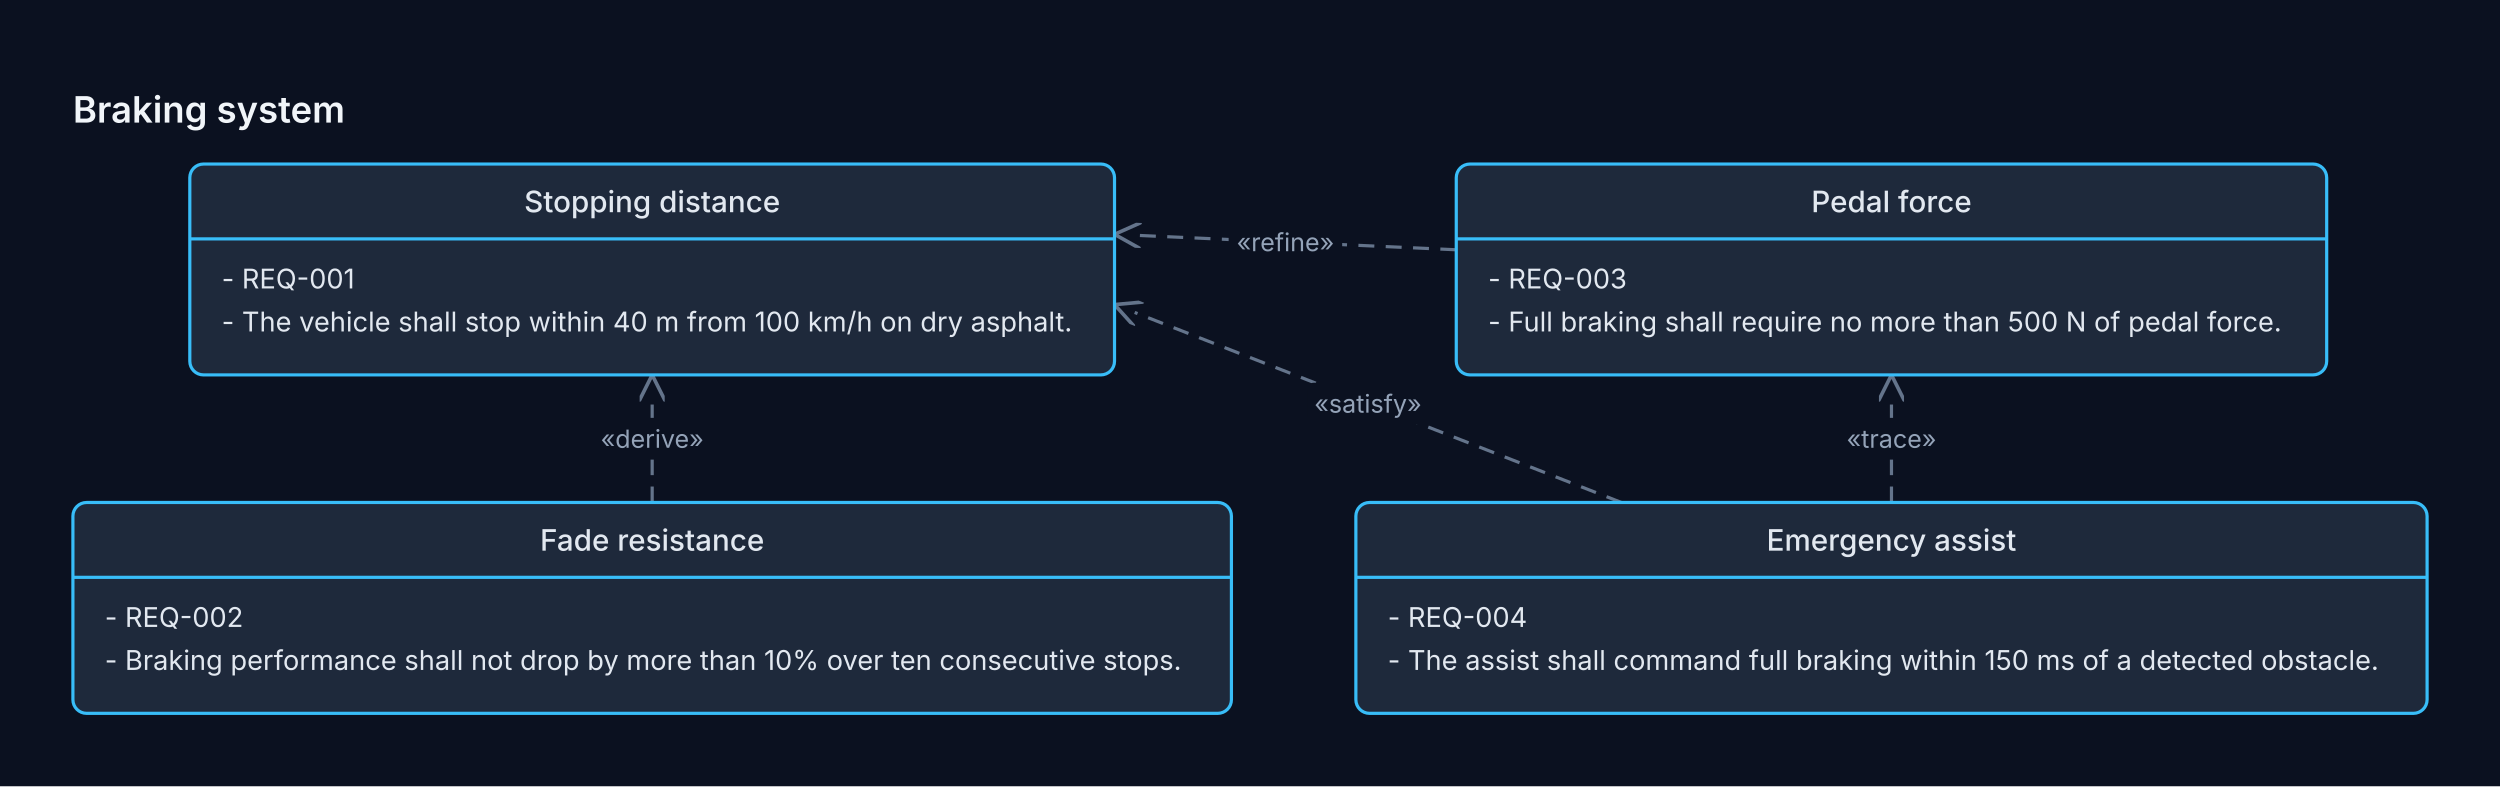
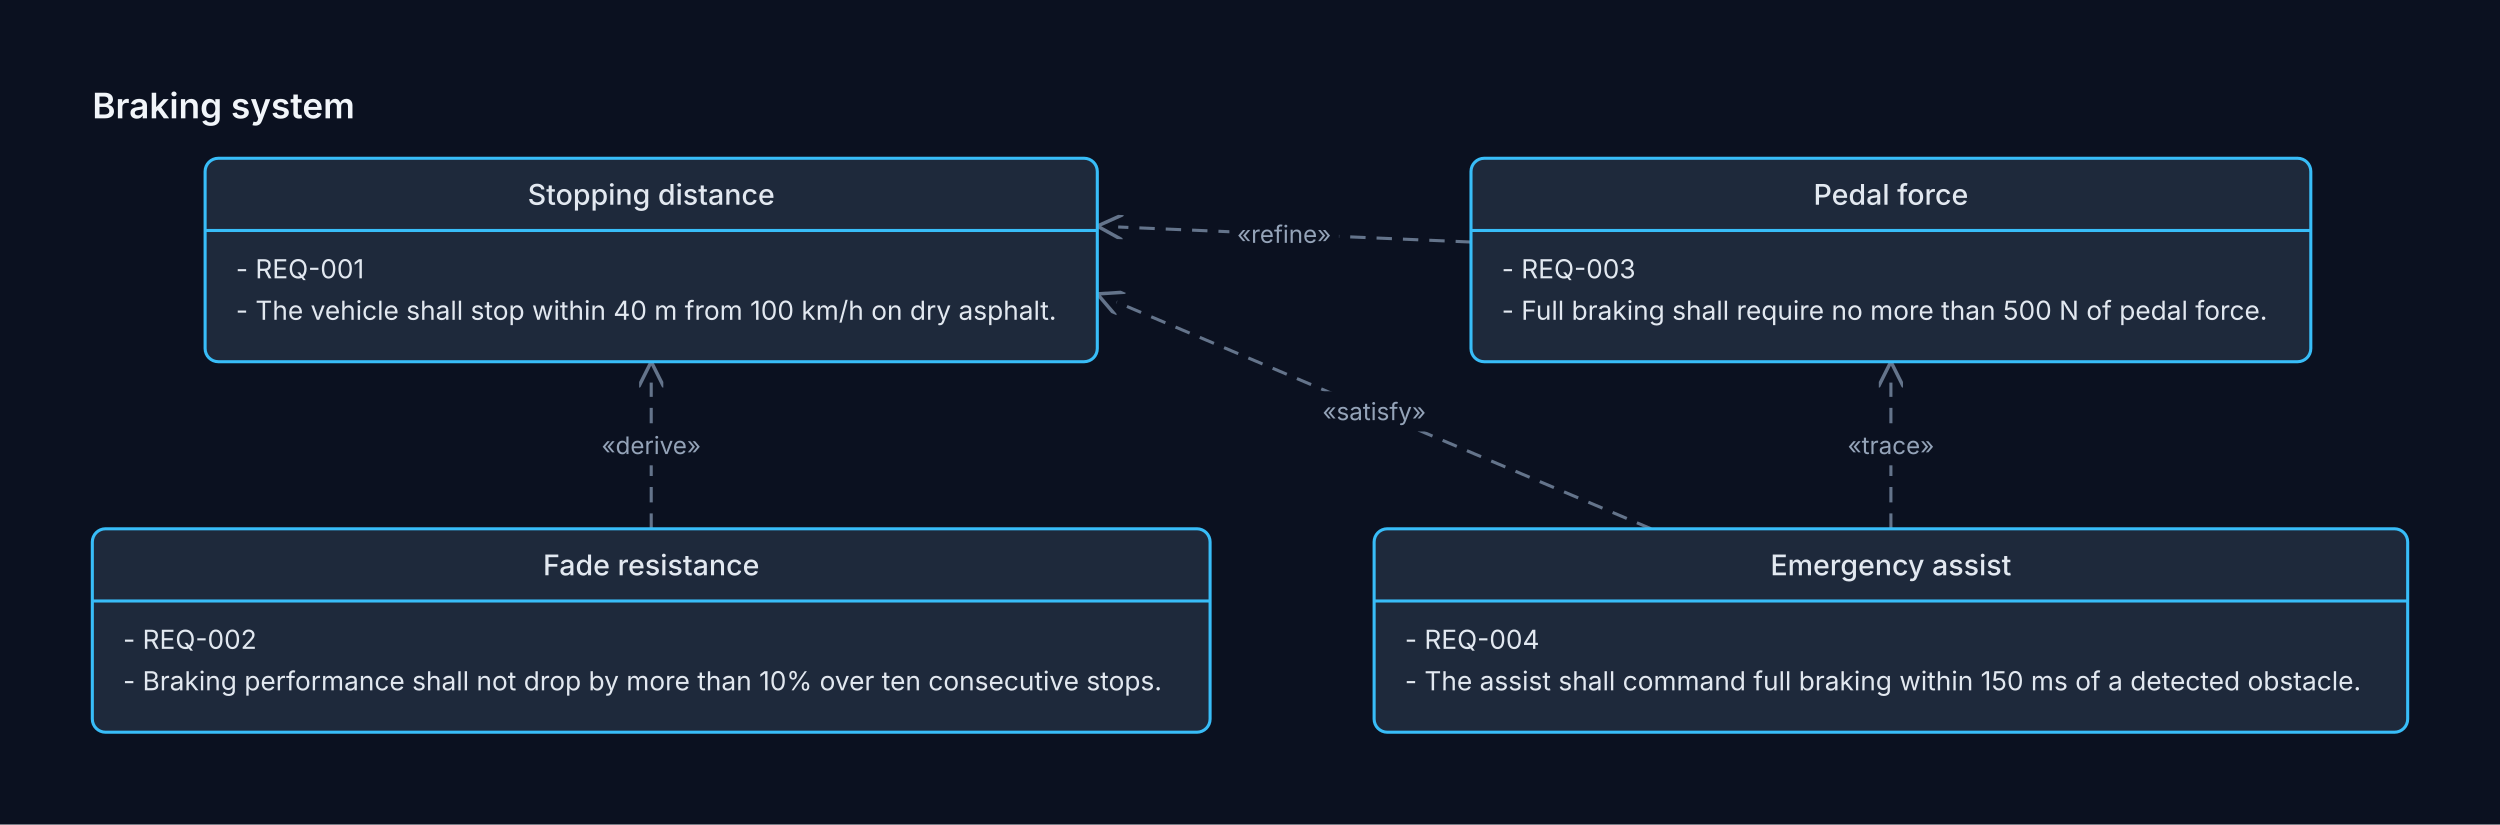
- <svg xmlns="http://www.w3.org/2000/svg" width="1097.29" height="345.1" viewBox="0 0 1097.29 345.1" role="img" aria-label="Braking system">
+ <svg xmlns="http://www.w3.org/2000/svg" width="1137.29" height="375.1" viewBox="0 0 1137.29 375.1" role="img" aria-label="Braking system">
  <defs>
    <marker id="h-open-_64748b" markerUnits="userSpaceOnUse" markerWidth="13" markerHeight="11" viewBox="-12 0 13 11" refX="0" refY="5.5" orient="auto-start-reverse">
      <path d="M-11,0 L0,5.5 L-11,11" fill="none" stroke="#64748b" stroke-width="1.6" stroke-linecap="round" stroke-linejoin="round" />
    </marker>
  </defs>
-   <rect x="0" y="0" width="1097.29" height="345.1" fill="#0b1120" />
-   <g transform="translate(83.31,72)">
-     <polyline points="202.94,148.55 202.94,92.55" fill="none" stroke="none" marker-end="url(#h-open-_64748b)" />
-     <polyline points="202.94,148.55 202.94,102.05" fill="none" stroke="#64748b" stroke-width="1.4" stroke-linejoin="round" stroke-linecap="butt" stroke-dasharray="7 5" />
-     <polyline points="555.87,37.63 405.87,30.85" fill="none" stroke="none" marker-end="url(#h-open-_64748b)" />
-     <polyline points="555.87,37.63 415.36,31.28" fill="none" stroke="#64748b" stroke-width="1.4" stroke-linejoin="round" stroke-linecap="butt" stroke-dasharray="7 5" />
-     <polyline points="628.35,148.55 405.87,61.7" fill="none" stroke="none" marker-end="url(#h-open-_64748b)" />
-     <polyline points="628.35,148.55 414.72,65.15" fill="none" stroke="#64748b" stroke-width="1.4" stroke-linejoin="round" stroke-linecap="butt" stroke-dasharray="7 5" />
-     <polyline points="746.89,148.55 746.89,92.55" fill="none" stroke="none" marker-end="url(#h-open-_64748b)" />
-     <polyline points="746.89,148.55 746.89,102.05" fill="none" stroke="#64748b" stroke-width="1.4" stroke-linejoin="round" stroke-linecap="butt" stroke-dasharray="7 5" />
-     <rect x="176.8" y="111.4" width="52.27" height="18.3" rx="3" fill="#0b1120" />
-     <text x="202.94" y="120.55" text-anchor="middle" dominant-baseline="central" font-family="Inter, ui-sans-serif, system-ui, sans-serif" font-size="11" font-weight="400" fill="#94a3b8">
+   <rect x="0" y="0" width="1137.29" height="375.1" fill="#0b1120" />
+   <g transform="translate(93.31,72)">
+     <polyline points="202.94,168.55 202.94,92.55" fill="none" stroke="none" marker-end="url(#h-open-_64748b)" />
+     <polyline points="202.94,168.55 202.94,102.05" fill="none" stroke="#64748b" stroke-width="1.4" stroke-linejoin="round" stroke-linecap="butt" stroke-dasharray="7 5" />
+     <polyline points="575.87,38.11 405.87,30.85" fill="none" stroke="none" marker-end="url(#h-open-_64748b)" />
+     <polyline points="575.87,38.11 415.36,31.26" fill="none" stroke="#64748b" stroke-width="1.4" stroke-linejoin="round" stroke-linecap="butt" stroke-dasharray="7 5" />
+     <polyline points="657.79,168.55 405.87,61.7" fill="none" stroke="none" marker-end="url(#h-open-_64748b)" />
+     <polyline points="657.79,168.55 414.62,65.41" fill="none" stroke="#64748b" stroke-width="1.4" stroke-linejoin="round" stroke-linecap="butt" stroke-dasharray="7 5" />
+     <polyline points="766.89,168.55 766.89,92.55" fill="none" stroke="none" marker-end="url(#h-open-_64748b)" />
+     <polyline points="766.89,168.55 766.89,102.05" fill="none" stroke="#64748b" stroke-width="1.4" stroke-linejoin="round" stroke-linecap="butt" stroke-dasharray="7 5" />
+     <rect x="176.8" y="121.4" width="52.27" height="18.3" rx="3" fill="#0b1120" />
+     <text x="202.94" y="130.55" text-anchor="middle" dominant-baseline="central" font-family="Inter, ui-sans-serif, system-ui, sans-serif" font-size="11" font-weight="400" fill="#94a3b8">
      <tspan x="202.94" dy="0">«derive»</tspan>
    </text>
-     <rect x="455.96" y="25.09" width="49.83" height="18.3" rx="3" fill="#0b1120" />
-     <text x="480.87" y="34.24" text-anchor="middle" dominant-baseline="central" font-family="Inter, ui-sans-serif, system-ui, sans-serif" font-size="11" font-weight="400" fill="#94a3b8">
-       <tspan x="480.87" dy="0">«refine»</tspan>
+     <rect x="465.96" y="25.33" width="49.83" height="18.3" rx="3" fill="#0b1120" />
+     <text x="490.87" y="34.48" text-anchor="middle" dominant-baseline="central" font-family="Inter, ui-sans-serif, system-ui, sans-serif" font-size="11" font-weight="400" fill="#94a3b8">
+       <tspan x="490.87" dy="0">«refine»</tspan>
    </text>
-     <rect x="490.36" y="95.98" width="53.49" height="18.3" rx="3" fill="#0b1120" />
-     <text x="517.11" y="105.13" text-anchor="middle" dominant-baseline="central" font-family="Inter, ui-sans-serif, system-ui, sans-serif" font-size="11" font-weight="400" fill="#94a3b8">
-       <tspan x="517.11" dy="0">«satisfy»</tspan>
+     <rect x="505.08" y="105.98" width="53.49" height="18.3" rx="3" fill="#0b1120" />
+     <text x="531.83" y="115.13" text-anchor="middle" dominant-baseline="central" font-family="Inter, ui-sans-serif, system-ui, sans-serif" font-size="11" font-weight="400" fill="#94a3b8">
+       <tspan x="531.83" dy="0">«satisfy»</tspan>
    </text>
-     <rect x="723.51" y="111.4" width="46.77" height="18.3" rx="3" fill="#0b1120" />
-     <text x="746.89" y="120.55" text-anchor="middle" dominant-baseline="central" font-family="Inter, ui-sans-serif, system-ui, sans-serif" font-size="11" font-weight="400" fill="#94a3b8">
-       <tspan x="746.89" dy="0">«trace»</tspan>
+     <rect x="743.51" y="121.4" width="46.77" height="18.3" rx="3" fill="#0b1120" />
+     <text x="766.89" y="130.55" text-anchor="middle" dominant-baseline="central" font-family="Inter, ui-sans-serif, system-ui, sans-serif" font-size="11" font-weight="400" fill="#94a3b8">
+       <tspan x="766.89" dy="0">«trace»</tspan>
    </text>
    <rect x="0" y="0" width="405.87" height="92.55" rx="6" fill="#1e293b" stroke="#38bdf8" stroke-width="1.4" />
-     <rect x="-51.31" y="148.55" width="508.49" height="92.55" rx="6" fill="#1e293b" stroke="#38bdf8" stroke-width="1.4" />
-     <rect x="555.87" y="0" width="382.04" height="92.55" rx="6" fill="#1e293b" stroke="#38bdf8" stroke-width="1.4" />
-     <rect x="511.8" y="148.55" width="470.18" height="92.55" rx="6" fill="#1e293b" stroke="#38bdf8" stroke-width="1.4" />
+     <rect x="-51.31" y="168.55" width="508.49" height="92.55" rx="6" fill="#1e293b" stroke="#38bdf8" stroke-width="1.4" />
+     <rect x="575.87" y="0" width="382.04" height="92.55" rx="6" fill="#1e293b" stroke="#38bdf8" stroke-width="1.4" />
+     <rect x="531.8" y="168.55" width="470.18" height="92.55" rx="6" fill="#1e293b" stroke="#38bdf8" stroke-width="1.4" />
    <rect x="0" y="32.15" width="405.87" height="1.4" rx="0" fill="#38bdf8" stroke="none" stroke-width="0" />
-     <rect x="-51.31" y="180.7" width="508.49" height="1.4" rx="0" fill="#38bdf8" stroke="none" stroke-width="0" />
-     <rect x="555.87" y="32.15" width="382.04" height="1.4" rx="0" fill="#38bdf8" stroke="none" stroke-width="0" />
-     <rect x="511.8" y="180.7" width="470.18" height="1.4" rx="0" fill="#38bdf8" stroke="none" stroke-width="0" />
+     <rect x="-51.31" y="200.7" width="508.49" height="1.4" rx="0" fill="#38bdf8" stroke="none" stroke-width="0" />
+     <rect x="575.87" y="32.15" width="382.04" height="1.4" rx="0" fill="#38bdf8" stroke="none" stroke-width="0" />
+     <rect x="531.8" y="200.7" width="470.18" height="1.4" rx="0" fill="#38bdf8" stroke="none" stroke-width="0" />
    <text x="202.94" y="16.42" text-anchor="middle" dominant-baseline="central" font-family="Inter, ui-sans-serif, system-ui, sans-serif" font-size="13" font-weight="500" fill="#e2e8f0">Stopping distance</text>
    <text x="14" y="50.27" text-anchor="start" dominant-baseline="central" font-family="Inter, ui-sans-serif, system-ui, sans-serif" font-size="11.96" font-weight="400" fill="#e2e8f0">- REQ-001</text>
    <text x="14" y="69.13" text-anchor="start" dominant-baseline="central" font-family="Inter, ui-sans-serif, system-ui, sans-serif" font-size="11.96" font-weight="400" fill="#e2e8f0">- The vehicle shall stop within 40 m from 100 km/h on dry asphalt.</text>
-     <text x="202.94" y="164.98" text-anchor="middle" dominant-baseline="central" font-family="Inter, ui-sans-serif, system-ui, sans-serif" font-size="13" font-weight="500" fill="#e2e8f0">Fade resistance</text>
-     <text x="-37.31" y="198.83" text-anchor="start" dominant-baseline="central" font-family="Inter, ui-sans-serif, system-ui, sans-serif" font-size="11.96" font-weight="400" fill="#e2e8f0">- REQ-002</text>
-     <text x="-37.31" y="217.68" text-anchor="start" dominant-baseline="central" font-family="Inter, ui-sans-serif, system-ui, sans-serif" font-size="11.96" font-weight="400" fill="#e2e8f0">- Braking performance shall not drop by more than 10% over ten consecutive stops.</text>
-     <text x="746.89" y="16.42" text-anchor="middle" dominant-baseline="central" font-family="Inter, ui-sans-serif, system-ui, sans-serif" font-size="13" font-weight="500" fill="#e2e8f0">Pedal force</text>
-     <text x="569.87" y="50.27" text-anchor="start" dominant-baseline="central" font-family="Inter, ui-sans-serif, system-ui, sans-serif" font-size="11.96" font-weight="400" fill="#e2e8f0">- REQ-003</text>
-     <text x="569.87" y="69.13" text-anchor="start" dominant-baseline="central" font-family="Inter, ui-sans-serif, system-ui, sans-serif" font-size="11.96" font-weight="400" fill="#e2e8f0">- Full braking shall require no more than 500 N of pedal force.</text>
-     <text x="746.89" y="164.98" text-anchor="middle" dominant-baseline="central" font-family="Inter, ui-sans-serif, system-ui, sans-serif" font-size="13" font-weight="500" fill="#e2e8f0">Emergency assist</text>
-     <text x="525.8" y="198.83" text-anchor="start" dominant-baseline="central" font-family="Inter, ui-sans-serif, system-ui, sans-serif" font-size="11.96" font-weight="400" fill="#e2e8f0">- REQ-004</text>
-     <text x="525.8" y="217.68" text-anchor="start" dominant-baseline="central" font-family="Inter, ui-sans-serif, system-ui, sans-serif" font-size="11.96" font-weight="400" fill="#e2e8f0">- The assist shall command full braking within 150 ms of a detected obstacle.</text>
+     <text x="202.94" y="184.98" text-anchor="middle" dominant-baseline="central" font-family="Inter, ui-sans-serif, system-ui, sans-serif" font-size="13" font-weight="500" fill="#e2e8f0">Fade resistance</text>
+     <text x="-37.31" y="218.83" text-anchor="start" dominant-baseline="central" font-family="Inter, ui-sans-serif, system-ui, sans-serif" font-size="11.96" font-weight="400" fill="#e2e8f0">- REQ-002</text>
+     <text x="-37.31" y="237.68" text-anchor="start" dominant-baseline="central" font-family="Inter, ui-sans-serif, system-ui, sans-serif" font-size="11.96" font-weight="400" fill="#e2e8f0">- Braking performance shall not drop by more than 10% over ten consecutive stops.</text>
+     <text x="766.89" y="16.42" text-anchor="middle" dominant-baseline="central" font-family="Inter, ui-sans-serif, system-ui, sans-serif" font-size="13" font-weight="500" fill="#e2e8f0">Pedal force</text>
+     <text x="589.87" y="50.27" text-anchor="start" dominant-baseline="central" font-family="Inter, ui-sans-serif, system-ui, sans-serif" font-size="11.96" font-weight="400" fill="#e2e8f0">- REQ-003</text>
+     <text x="589.87" y="69.13" text-anchor="start" dominant-baseline="central" font-family="Inter, ui-sans-serif, system-ui, sans-serif" font-size="11.96" font-weight="400" fill="#e2e8f0">- Full braking shall require no more than 500 N of pedal force.</text>
+     <text x="766.89" y="184.98" text-anchor="middle" dominant-baseline="central" font-family="Inter, ui-sans-serif, system-ui, sans-serif" font-size="13" font-weight="500" fill="#e2e8f0">Emergency assist</text>
+     <text x="545.8" y="218.83" text-anchor="start" dominant-baseline="central" font-family="Inter, ui-sans-serif, system-ui, sans-serif" font-size="11.96" font-weight="400" fill="#e2e8f0">- REQ-004</text>
+     <text x="545.8" y="237.68" text-anchor="start" dominant-baseline="central" font-family="Inter, ui-sans-serif, system-ui, sans-serif" font-size="11.96" font-weight="400" fill="#e2e8f0">- The assist shall command full braking within 150 ms of a detected obstacle.</text>
    <text x="-51.31" y="-24" text-anchor="start" dominant-baseline="central" font-family="Inter, ui-sans-serif, system-ui, sans-serif" font-size="16" font-weight="600" fill="#f1f5f9">Braking system</text>
  </g>
</svg>
